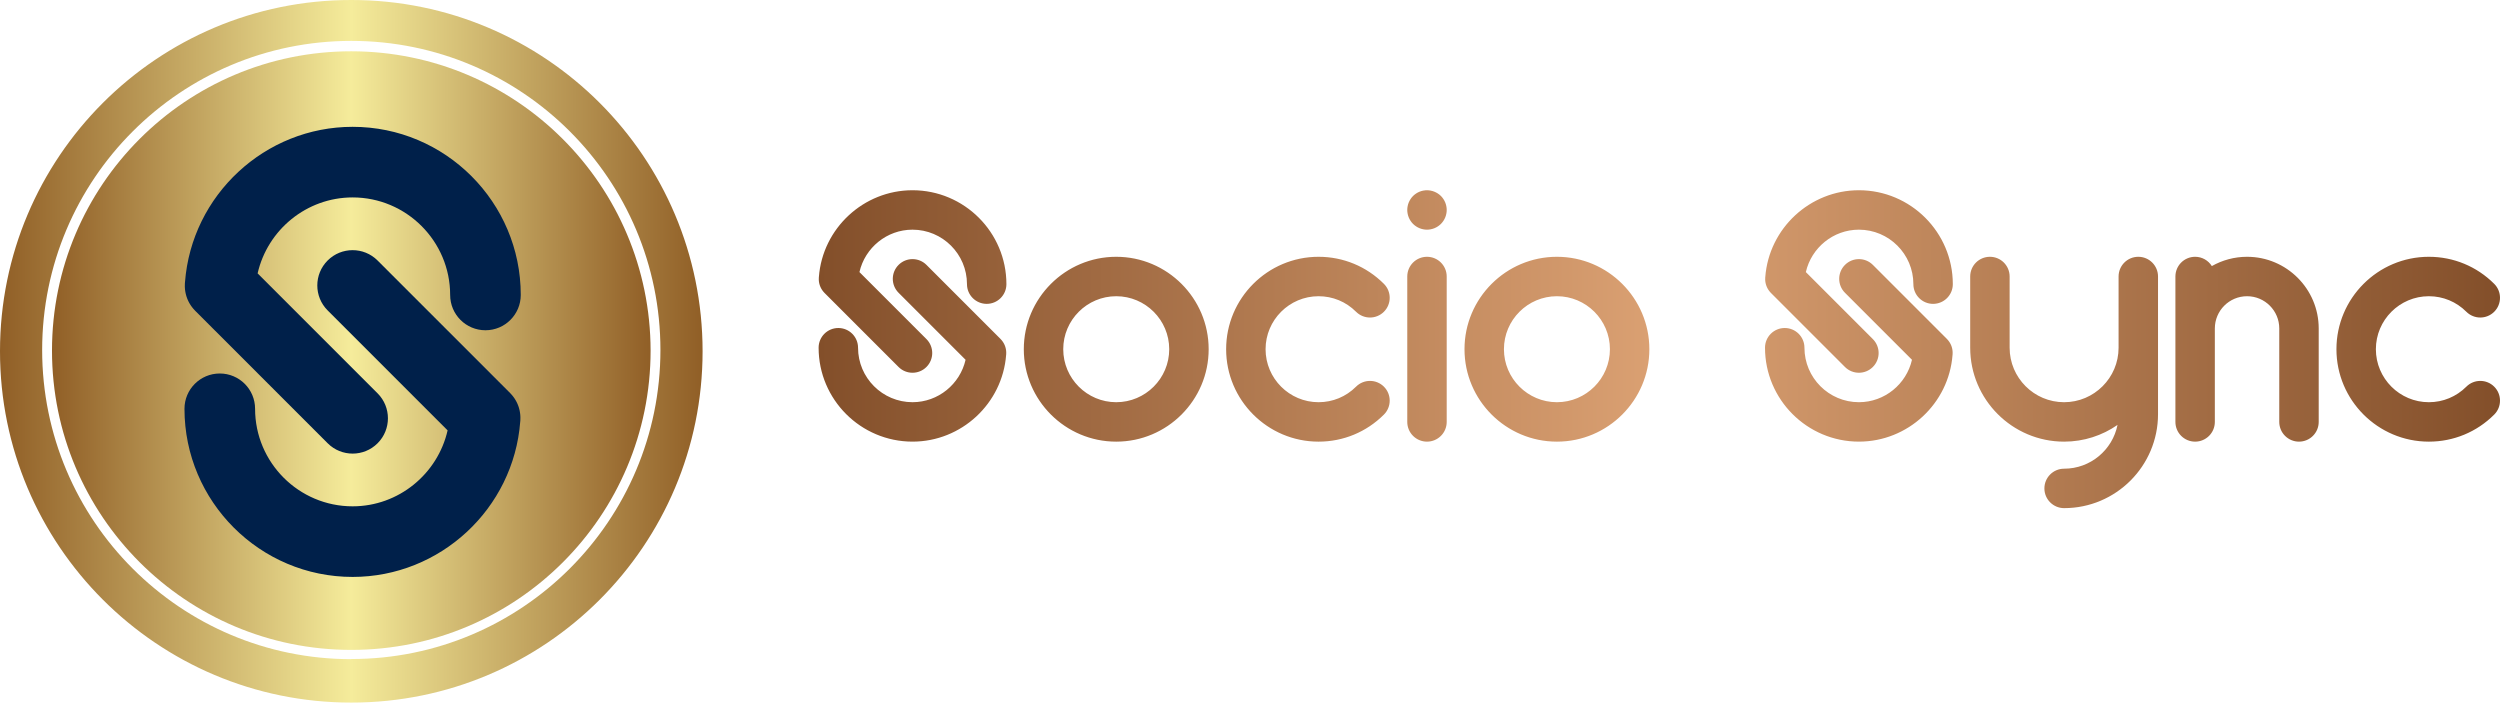
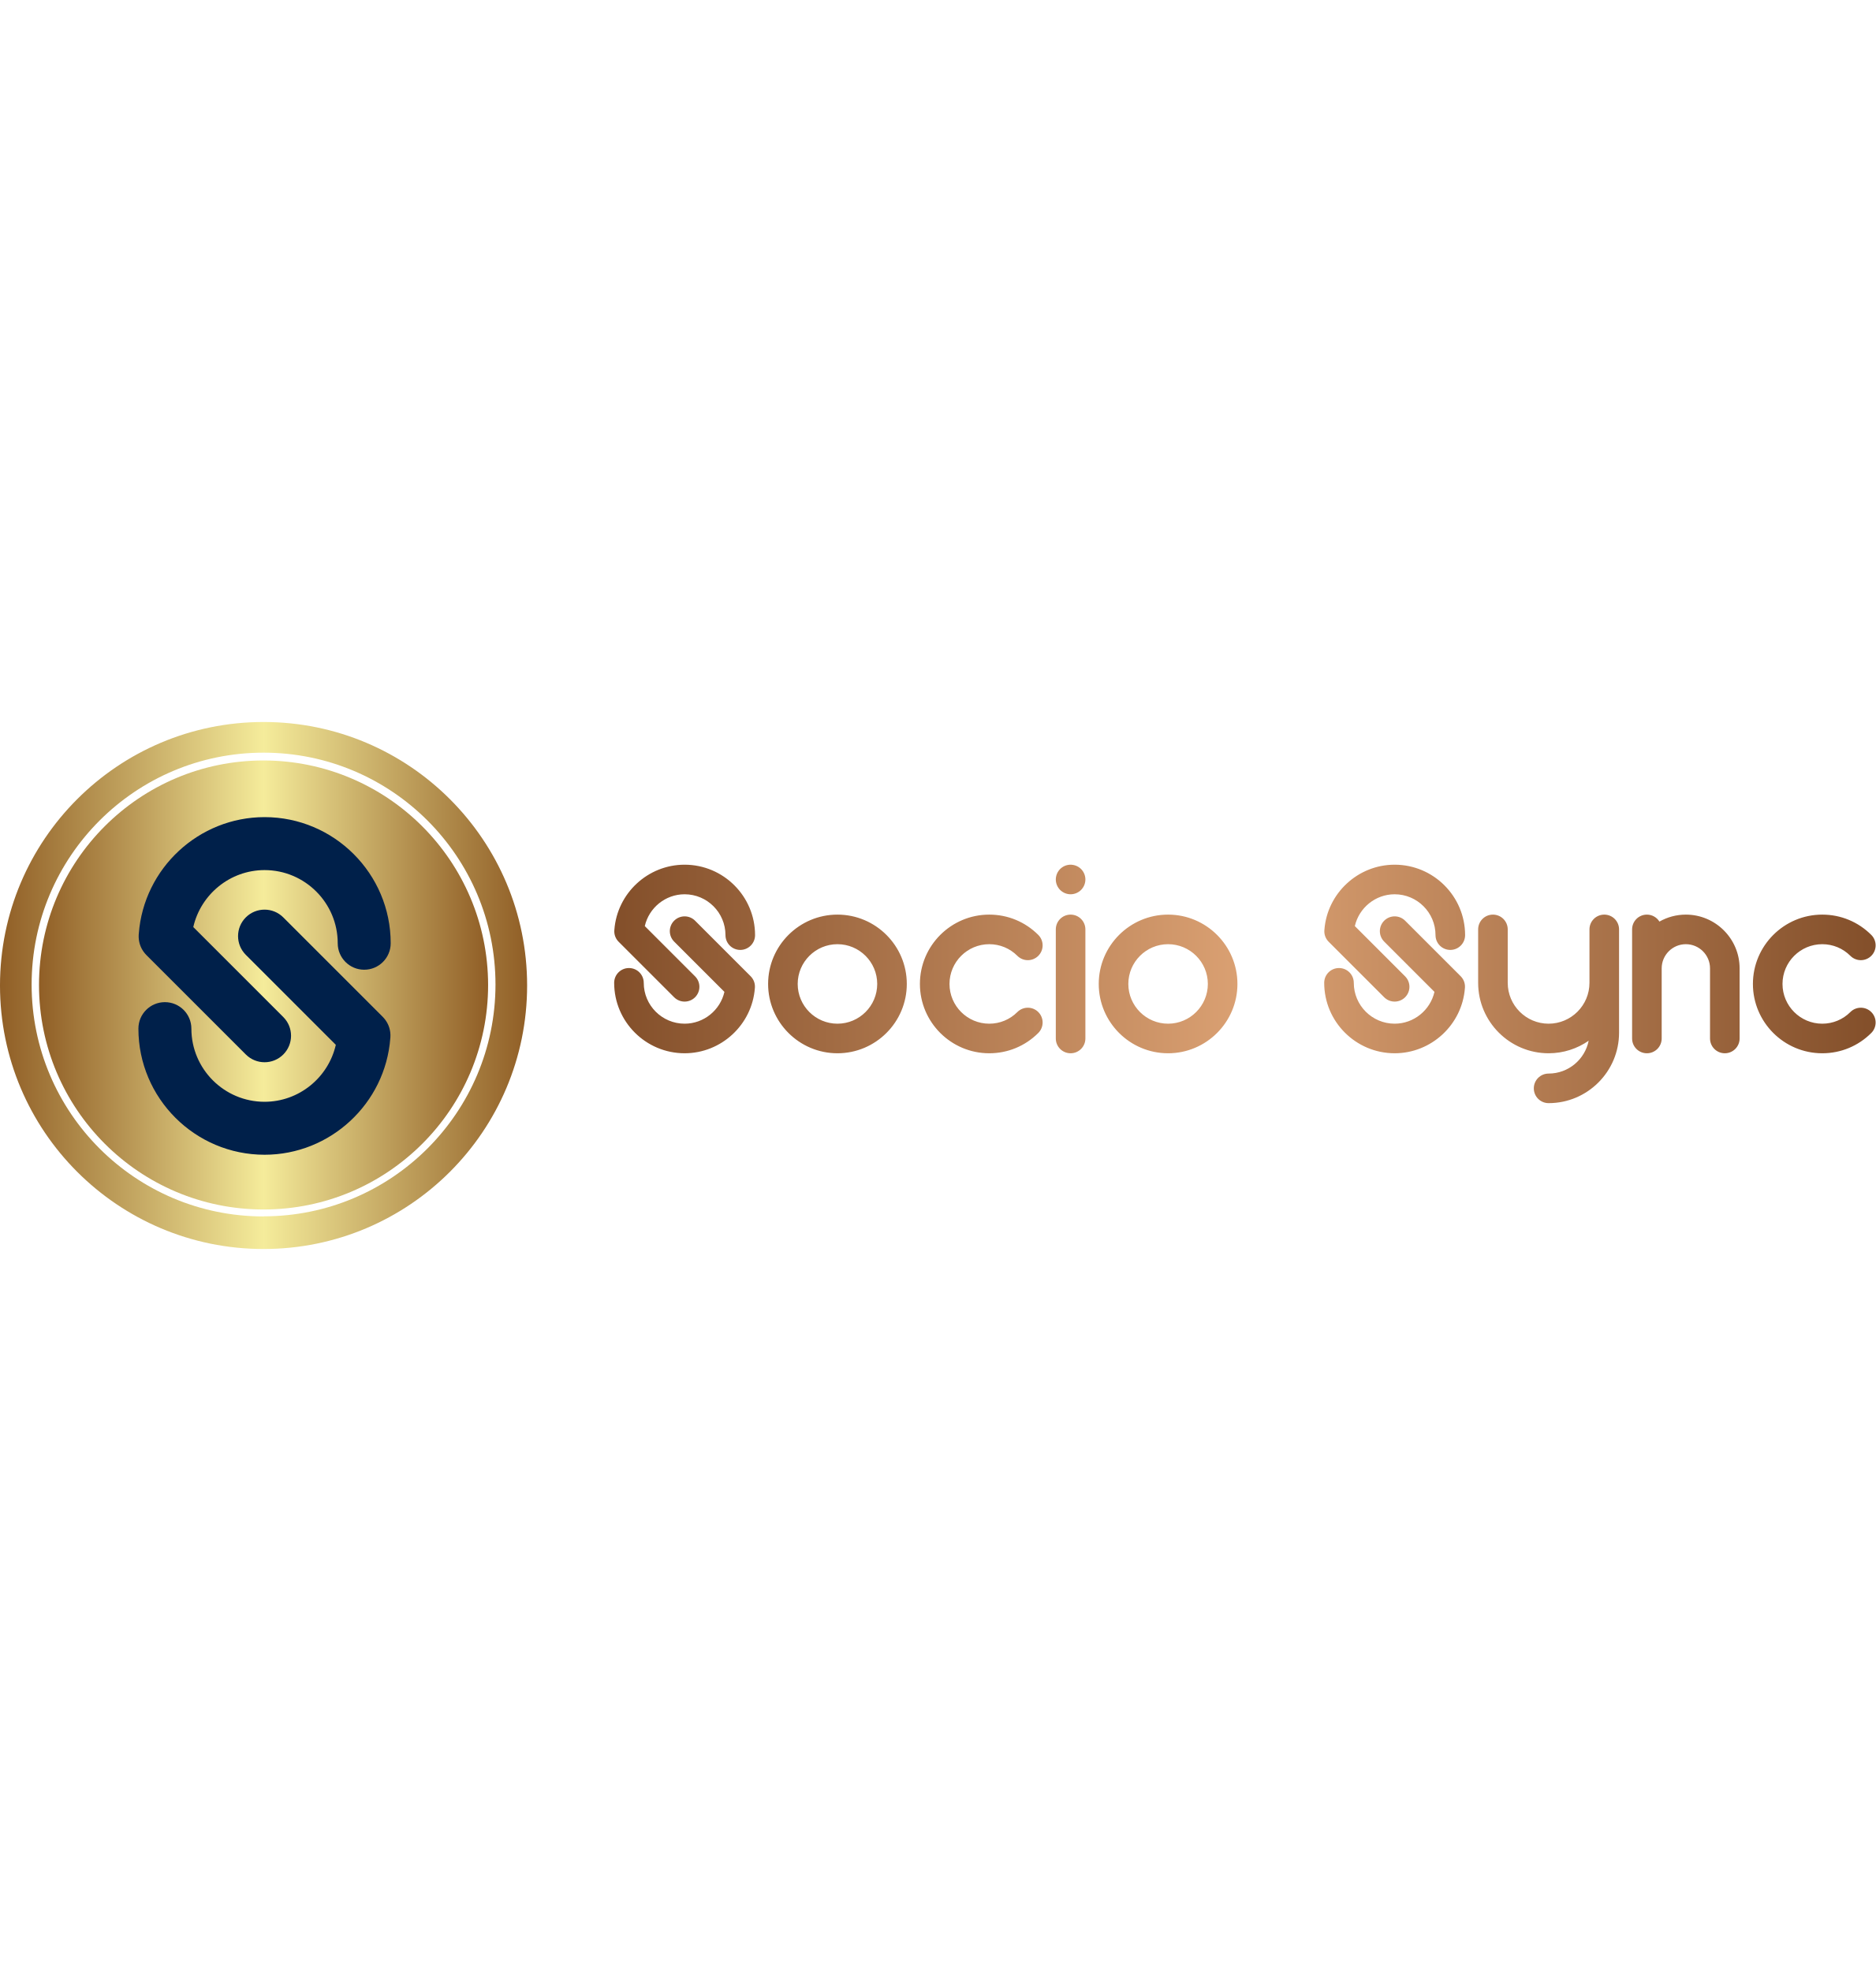
- <svg xmlns="http://www.w3.org/2000/svg" width="374" height="105.107" viewBox="0 0 433.667 121.875" class="looka-1j8o68f">
+ <svg xmlns="http://www.w3.org/2000/svg" width="100" height="105.107" viewBox="0 0 433.667 121.875" class="looka-1j8o68f">
  <defs id="SvgjsDefs10823">
    <linearGradient id="SvgjsLinearGradient10830">
      <stop id="SvgjsStop10831" stop-color="#905e26" offset="0" />
      <stop id="SvgjsStop10832" stop-color="#f5ec9b" offset="0.5" />
      <stop id="SvgjsStop10833" stop-color="#905e26" offset="1" />
    </linearGradient>
    <linearGradient id="SvgjsLinearGradient10834">
      <stop id="SvgjsStop10835" stop-color="#834f2a" offset="0" />
      <stop id="SvgjsStop10836" stop-color="#dba173" offset="0.5" />
      <stop id="SvgjsStop10837" stop-color=" #834F2A" offset="1" />
    </linearGradient>
  </defs>
  <g id="SvgjsG10824" featurekey="symbolContainer" transform="matrix(2.4375,0,0,2.4375,0.1218734,0)" fill="url(#SvgjsLinearGradient10830)">
    <path d="M24.95 0a25 25 0 1 0 25 25 25 25 0 0 0-25-25zm0 46.91a22 22 0 1 1 22-22 22 22 0 0 1-22 21.99z" />
    <path d="M24.95 3.65a21.3 21.3 0 1 0 21.3 21.3 21.33 21.33 0 0 0-21.3-21.3z" />
  </g>
  <g id="SvgjsG10825" featurekey="monogramFeature-0" transform="matrix(1.859115,0,0,1.859115,27.53867,-11.46702)" fill="#00204a">
    <path d="M33.744 45.113 c0.001 0.059 -0.001 0.117 -0.003 0.175 c-0.002 0.035 0 0.07 -0.002 0.105 c-0.002 0.023 -0.005 0.045 -0.006 0.068 l-0.004 0.041 c-0.618 8.138 -7.466 14.497 -15.641 14.497 c-8.65 0 -15.688 -7.038 -15.688 -15.688 c0 -1.819 1.475 -3.294 3.294 -3.294 s3.294 1.475 3.294 3.294 c0 5.018 4.082 9.1 9.1 9.1 c4.288 0 7.937 -3.019 8.864 -7.086 l-11.194 -11.194 c-1.286 -1.286 -1.286 -3.372 0 -4.658 c1.287 -1.286 3.372 -1.286 4.659 0 l12.364 12.364 c0.025 0.025 0.046 0.052 0.07 0.077 c0.04 0.043 0.081 0.086 0.119 0.131 c0.035 0.042 0.068 0.085 0.101 0.128 c0.032 0.042 0.063 0.083 0.093 0.126 c0.033 0.048 0.064 0.096 0.094 0.145 c0.026 0.042 0.051 0.084 0.075 0.126 c0.028 0.051 0.054 0.102 0.08 0.154 c0.022 0.045 0.044 0.09 0.063 0.136 c0.022 0.051 0.042 0.101 0.061 0.152 c0.019 0.051 0.037 0.101 0.053 0.152 c0.015 0.049 0.029 0.098 0.042 0.147 c0.015 0.055 0.028 0.11 0.04 0.166 c0.01 0.049 0.019 0.097 0.027 0.146 c0.009 0.056 0.018 0.113 0.025 0.171 c0.006 0.052 0.009 0.104 0.013 0.156 c0.004 0.054 0.007 0.108 0.008 0.162 z M2.432 32.887 c-0.001 -0.058 0.001 -0.117 0.004 -0.175 c0.002 -0.035 -0 -0.07 0.002 -0.105 c0.002 -0.023 0.005 -0.045 0.006 -0.068 l0.004 -0.041 c0.618 -8.138 7.466 -14.497 15.641 -14.497 c8.65 0 15.688 7.038 15.688 15.688 c0 1.819 -1.475 3.294 -3.294 3.294 s-3.294 -1.475 -3.294 -3.294 c0 -5.018 -4.082 -9.1 -9.1 -9.1 c-4.288 0 -7.937 3.019 -8.864 7.086 l11.194 11.194 c1.286 1.286 1.286 3.372 0 4.658 c-0.643 0.643 -1.486 0.965 -2.329 0.965 s-1.686 -0.322 -2.329 -0.965 l-12.364 -12.364 c-0.025 -0.025 -0.046 -0.052 -0.07 -0.077 c-0.04 -0.043 -0.081 -0.086 -0.119 -0.131 c-0.035 -0.042 -0.068 -0.085 -0.101 -0.128 c-0.032 -0.042 -0.063 -0.083 -0.093 -0.126 c-0.033 -0.048 -0.064 -0.096 -0.094 -0.145 c-0.026 -0.042 -0.051 -0.084 -0.075 -0.126 c-0.028 -0.051 -0.054 -0.102 -0.08 -0.154 c-0.022 -0.045 -0.043 -0.09 -0.063 -0.136 c-0.022 -0.05 -0.042 -0.101 -0.061 -0.152 c-0.019 -0.05 -0.037 -0.1 -0.053 -0.152 c-0.016 -0.049 -0.03 -0.098 -0.043 -0.147 c-0.015 -0.055 -0.028 -0.11 -0.04 -0.166 c-0.01 -0.049 -0.019 -0.097 -0.027 -0.146 c-0.009 -0.056 -0.018 -0.113 -0.025 -0.171 c-0.006 -0.052 -0.009 -0.104 -0.013 -0.156 c-0.004 -0.054 -0.007 -0.108 -0.008 -0.162 z" />
  </g>
  <g id="SvgjsG10826" featurekey="nameFeature-0" transform="matrix(1.557521,0,0,1.557521,139.5083,14.30935)" fill="url(#SvgjsLinearGradient10834)">
    <path d="M22.496 30.076 c0.001 0.039 -0.001 0.078 -0.002 0.116 c-0.001 0.023 0 0.046 -0.001 0.07 c-0.001 0.015 -0.003 0.03 -0.004 0.045 l-0.002 0.027 c-0.412 5.425 -4.978 9.665 -10.427 9.665 c-5.767 0 -10.459 -4.692 -10.459 -10.459 c0 -1.213 0.983 -2.196 2.196 -2.196 s2.196 0.983 2.196 2.196 c0 3.345 2.721 6.067 6.067 6.067 c2.858 0 5.292 -2.013 5.909 -4.724 l-7.462 -7.462 c-0.858 -0.858 -0.858 -2.248 0 -3.106 c0.858 -0.858 2.248 -0.858 3.106 0 l8.243 8.243 c0.017 0.017 0.031 0.035 0.047 0.052 c0.027 0.029 0.054 0.057 0.079 0.088 c0.024 0.028 0.045 0.057 0.067 0.085 c0.021 0.028 0.042 0.055 0.062 0.084 c0.022 0.032 0.043 0.064 0.063 0.097 c0.017 0.028 0.034 0.056 0.05 0.084 c0.019 0.034 0.036 0.068 0.053 0.103 c0.015 0.03 0.029 0.06 0.042 0.091 c0.015 0.034 0.028 0.068 0.041 0.102 c0.013 0.034 0.024 0.067 0.035 0.102 c0.01 0.033 0.019 0.065 0.028 0.098 c0.01 0.037 0.019 0.073 0.027 0.111 c0.007 0.032 0.012 0.065 0.018 0.097 c0.006 0.038 0.012 0.076 0.016 0.114 c0.004 0.035 0.006 0.069 0.008 0.104 c0.002 0.036 0.005 0.072 0.005 0.108 z M1.621 21.924 c-0.001 -0.039 0.001 -0.078 0.003 -0.117 c0.001 -0.023 -0 -0.046 0.001 -0.07 c0.001 -0.015 0.003 -0.03 0.004 -0.045 l0.002 -0.027 c0.412 -5.425 4.978 -9.665 10.427 -9.665 c5.767 0 10.459 4.692 10.459 10.459 c0 1.213 -0.983 2.196 -2.196 2.196 s-2.196 -0.983 -2.196 -2.196 c0 -3.345 -2.721 -6.067 -6.067 -6.067 c-2.858 0 -5.292 2.013 -5.909 4.724 l7.462 7.462 c0.858 0.858 0.858 2.248 0 3.106 c-0.429 0.429 -0.991 0.643 -1.553 0.643 s-1.124 -0.214 -1.553 -0.643 l-8.243 -8.243 c-0.017 -0.017 -0.031 -0.035 -0.047 -0.052 c-0.027 -0.029 -0.054 -0.057 -0.079 -0.088 c-0.024 -0.028 -0.045 -0.057 -0.067 -0.085 c-0.021 -0.028 -0.042 -0.055 -0.062 -0.084 c-0.022 -0.032 -0.043 -0.064 -0.063 -0.097 c-0.017 -0.028 -0.034 -0.056 -0.05 -0.084 c-0.019 -0.034 -0.036 -0.068 -0.053 -0.103 c-0.015 -0.03 -0.029 -0.06 -0.042 -0.091 c-0.015 -0.033 -0.028 -0.068 -0.041 -0.102 c-0.013 -0.033 -0.024 -0.067 -0.035 -0.101 c-0.01 -0.032 -0.02 -0.065 -0.029 -0.098 c-0.01 -0.037 -0.019 -0.073 -0.027 -0.111 c-0.007 -0.032 -0.012 -0.065 -0.018 -0.097 c-0.006 -0.038 -0.012 -0.076 -0.016 -0.114 c-0.004 -0.035 -0.006 -0.069 -0.008 -0.104 c-0.002 -0.036 -0.005 -0.072 -0.005 -0.108 z M34.748 19.412 c5.676 0 10.294 4.618 10.294 10.294 s-4.618 10.294 -10.294 10.294 s-10.294 -4.618 -10.294 -10.294 s4.618 -10.294 10.294 -10.294 z M34.748 35.608 c3.254 0 5.902 -2.648 5.902 -5.902 s-2.648 -5.902 -5.902 -5.902 s-5.902 2.648 -5.902 5.902 s2.648 5.902 5.902 5.902 z M61.456 33.879 c0.858 -0.858 2.248 -0.858 3.106 0 c0.858 0.858 0.858 2.248 0 3.106 c-1.944 1.944 -4.529 3.015 -7.279 3.015 c-5.676 0 -10.294 -4.618 -10.294 -10.294 s4.618 -10.294 10.294 -10.294 c2.75 0 5.335 1.071 7.279 3.015 c0.858 0.858 0.858 2.248 0 3.106 c-0.858 0.858 -2.248 0.858 -3.106 0 c-1.115 -1.115 -2.597 -1.729 -4.173 -1.729 c-3.254 0 -5.902 2.648 -5.902 5.902 s2.648 5.902 5.902 5.902 c1.577 0 3.059 -0.614 4.173 -1.729 z M69.358 19.412 c1.213 0 2.196 0.983 2.196 2.196 l0 16.196 c0 1.213 -0.983 2.196 -2.196 2.196 s-2.196 -0.983 -2.196 -2.196 l0 -16.196 c0 -1.213 0.983 -2.196 2.196 -2.196 z M67.329 15.036 c-0.055 -0.132 -0.096 -0.272 -0.124 -0.412 c-0.03 -0.14 -0.044 -0.286 -0.044 -0.428 s0.014 -0.288 0.044 -0.428 c0.027 -0.14 0.069 -0.28 0.124 -0.412 s0.124 -0.261 0.203 -0.379 c0.08 -0.121 0.17 -0.233 0.272 -0.335 s0.214 -0.192 0.335 -0.272 c0.118 -0.08 0.247 -0.148 0.379 -0.203 s0.272 -0.096 0.412 -0.124 c0.714 -0.146 1.471 0.091 1.982 0.598 c0.099 0.102 0.192 0.214 0.272 0.335 c0.08 0.118 0.148 0.247 0.203 0.379 s0.096 0.272 0.124 0.412 c0.03 0.14 0.044 0.286 0.044 0.428 s-0.014 0.288 -0.044 0.428 c-0.027 0.14 -0.069 0.28 -0.124 0.412 s-0.124 0.261 -0.203 0.379 c-0.08 0.121 -0.173 0.233 -0.272 0.335 c-0.102 0.102 -0.214 0.192 -0.335 0.272 c-0.118 0.08 -0.247 0.148 -0.379 0.203 s-0.272 0.096 -0.412 0.124 c-0.14 0.03 -0.286 0.044 -0.428 0.044 s-0.288 -0.014 -0.428 -0.044 c-0.14 -0.027 -0.28 -0.069 -0.412 -0.124 s-0.261 -0.124 -0.379 -0.203 c-0.121 -0.08 -0.233 -0.17 -0.335 -0.272 s-0.192 -0.214 -0.272 -0.335 c-0.08 -0.118 -0.148 -0.247 -0.203 -0.379 z M83.83 19.412 c5.676 0 10.294 4.618 10.294 10.294 s-4.618 10.294 -10.294 10.294 s-10.294 -4.618 -10.294 -10.294 s4.618 -10.294 10.294 -10.294 z M83.83 35.608 c3.254 0 5.902 -2.648 5.902 -5.902 s-2.648 -5.902 -5.902 -5.902 s-5.902 2.648 -5.902 5.902 s2.648 5.902 5.902 5.902 z M127.9 30.076 c0.001 0.039 -0.001 0.078 -0.002 0.116 c-0.001 0.023 0 0.046 -0.001 0.07 c-0.001 0.015 -0.003 0.03 -0.004 0.045 l-0.002 0.027 c-0.412 5.425 -4.978 9.665 -10.427 9.665 c-5.767 0 -10.459 -4.692 -10.459 -10.459 c0 -1.213 0.983 -2.196 2.196 -2.196 s2.196 0.983 2.196 2.196 c0 3.345 2.721 6.067 6.067 6.067 c2.858 0 5.292 -2.013 5.909 -4.724 l-7.462 -7.462 c-0.858 -0.858 -0.858 -2.248 0 -3.106 c0.858 -0.858 2.248 -0.858 3.106 0 l8.243 8.243 c0.017 0.017 0.031 0.035 0.047 0.052 c0.027 0.029 0.054 0.057 0.079 0.088 c0.024 0.028 0.045 0.057 0.067 0.085 c0.021 0.028 0.042 0.055 0.062 0.084 c0.022 0.032 0.043 0.064 0.063 0.097 c0.017 0.028 0.034 0.056 0.05 0.084 c0.019 0.034 0.036 0.068 0.053 0.103 c0.015 0.03 0.029 0.06 0.042 0.091 c0.015 0.034 0.028 0.068 0.041 0.102 c0.013 0.034 0.024 0.067 0.035 0.102 c0.01 0.033 0.019 0.065 0.028 0.098 c0.01 0.037 0.019 0.073 0.027 0.111 c0.007 0.032 0.012 0.065 0.018 0.097 c0.006 0.038 0.012 0.076 0.016 0.114 c0.004 0.035 0.006 0.069 0.008 0.104 c0.002 0.036 0.005 0.072 0.005 0.108 z M107.025 21.924 c-0.001 -0.039 0.001 -0.078 0.003 -0.117 c0.001 -0.023 -0 -0.046 0.001 -0.07 c0.001 -0.015 0.003 -0.03 0.004 -0.045 l0.002 -0.027 c0.412 -5.425 4.978 -9.665 10.427 -9.665 c5.767 0 10.459 4.692 10.459 10.459 c0 1.213 -0.983 2.196 -2.196 2.196 s-2.196 -0.983 -2.196 -2.196 c0 -3.345 -2.721 -6.067 -6.067 -6.067 c-2.858 0 -5.292 2.013 -5.909 4.724 l7.462 7.462 c0.858 0.858 0.858 2.248 0 3.106 c-0.429 0.429 -0.991 0.643 -1.553 0.643 s-1.124 -0.214 -1.553 -0.643 l-8.243 -8.243 c-0.017 -0.017 -0.031 -0.035 -0.047 -0.052 c-0.027 -0.029 -0.054 -0.057 -0.079 -0.088 c-0.024 -0.028 -0.045 -0.057 -0.067 -0.085 c-0.021 -0.028 -0.042 -0.055 -0.062 -0.084 c-0.022 -0.032 -0.043 -0.064 -0.063 -0.097 c-0.017 -0.028 -0.034 -0.056 -0.05 -0.084 c-0.019 -0.034 -0.036 -0.068 -0.053 -0.103 c-0.015 -0.03 -0.029 -0.06 -0.042 -0.091 c-0.015 -0.033 -0.028 -0.068 -0.041 -0.102 c-0.013 -0.033 -0.024 -0.067 -0.035 -0.101 c-0.01 -0.032 -0.02 -0.065 -0.029 -0.098 c-0.01 -0.037 -0.019 -0.073 -0.027 -0.111 c-0.007 -0.032 -0.012 -0.065 -0.018 -0.097 c-0.006 -0.038 -0.012 -0.076 -0.016 -0.114 c-0.004 -0.035 -0.006 -0.069 -0.008 -0.104 c-0.002 -0.036 -0.005 -0.072 -0.005 -0.108 z M148.58 19.412 c1.213 0 2.196 0.983 2.196 2.196 l0 15.338 c0 5.767 -4.692 10.459 -10.459 10.459 c-1.213 0 -2.196 -0.983 -2.196 -2.196 s0.983 -2.196 2.196 -2.196 c2.938 0 5.394 -2.099 5.948 -4.876 c-1.69 1.173 -3.74 1.863 -5.949 1.863 c-5.767 0 -10.459 -4.692 -10.459 -10.459 l0 -7.933 c0 -1.213 0.983 -2.196 2.196 -2.196 s2.196 0.983 2.196 2.196 l0 7.933 c0 3.345 2.721 6.067 6.067 6.067 s6.067 -2.721 6.067 -6.067 l0 -7.933 c0 -1.213 0.983 -2.196 2.196 -2.196 z M160.692 19.412 c4.4 0 7.98 3.58 7.98 7.98 l0 10.412 c0 1.213 -0.983 2.196 -2.196 2.196 s-2.196 -0.983 -2.196 -2.196 l0 -10.412 c0 -1.978 -1.609 -3.588 -3.588 -3.588 s-3.588 1.609 -3.588 3.588 l0 10.412 c0 1.213 -0.983 2.196 -2.196 2.196 s-2.196 -0.983 -2.196 -2.196 l0 -16.196 c0 -1.213 0.983 -2.196 2.196 -2.196 c0.786 0 1.473 0.414 1.861 1.035 c1.159 -0.657 2.498 -1.035 3.923 -1.035 z M185.114 33.879 c0.858 -0.858 2.248 -0.858 3.106 0 c0.858 0.858 0.858 2.248 0 3.106 c-1.944 1.944 -4.529 3.015 -7.279 3.015 c-5.676 0 -10.294 -4.618 -10.294 -10.294 s4.618 -10.294 10.294 -10.294 c2.75 0 5.335 1.071 7.279 3.015 c0.858 0.858 0.858 2.248 0 3.106 c-0.858 0.858 -2.248 0.858 -3.106 0 c-1.115 -1.115 -2.597 -1.729 -4.173 -1.729 c-3.254 0 -5.902 2.648 -5.902 5.902 s2.648 5.902 5.902 5.902 c1.577 0 3.059 -0.614 4.173 -1.729 z" />
  </g>
</svg>
